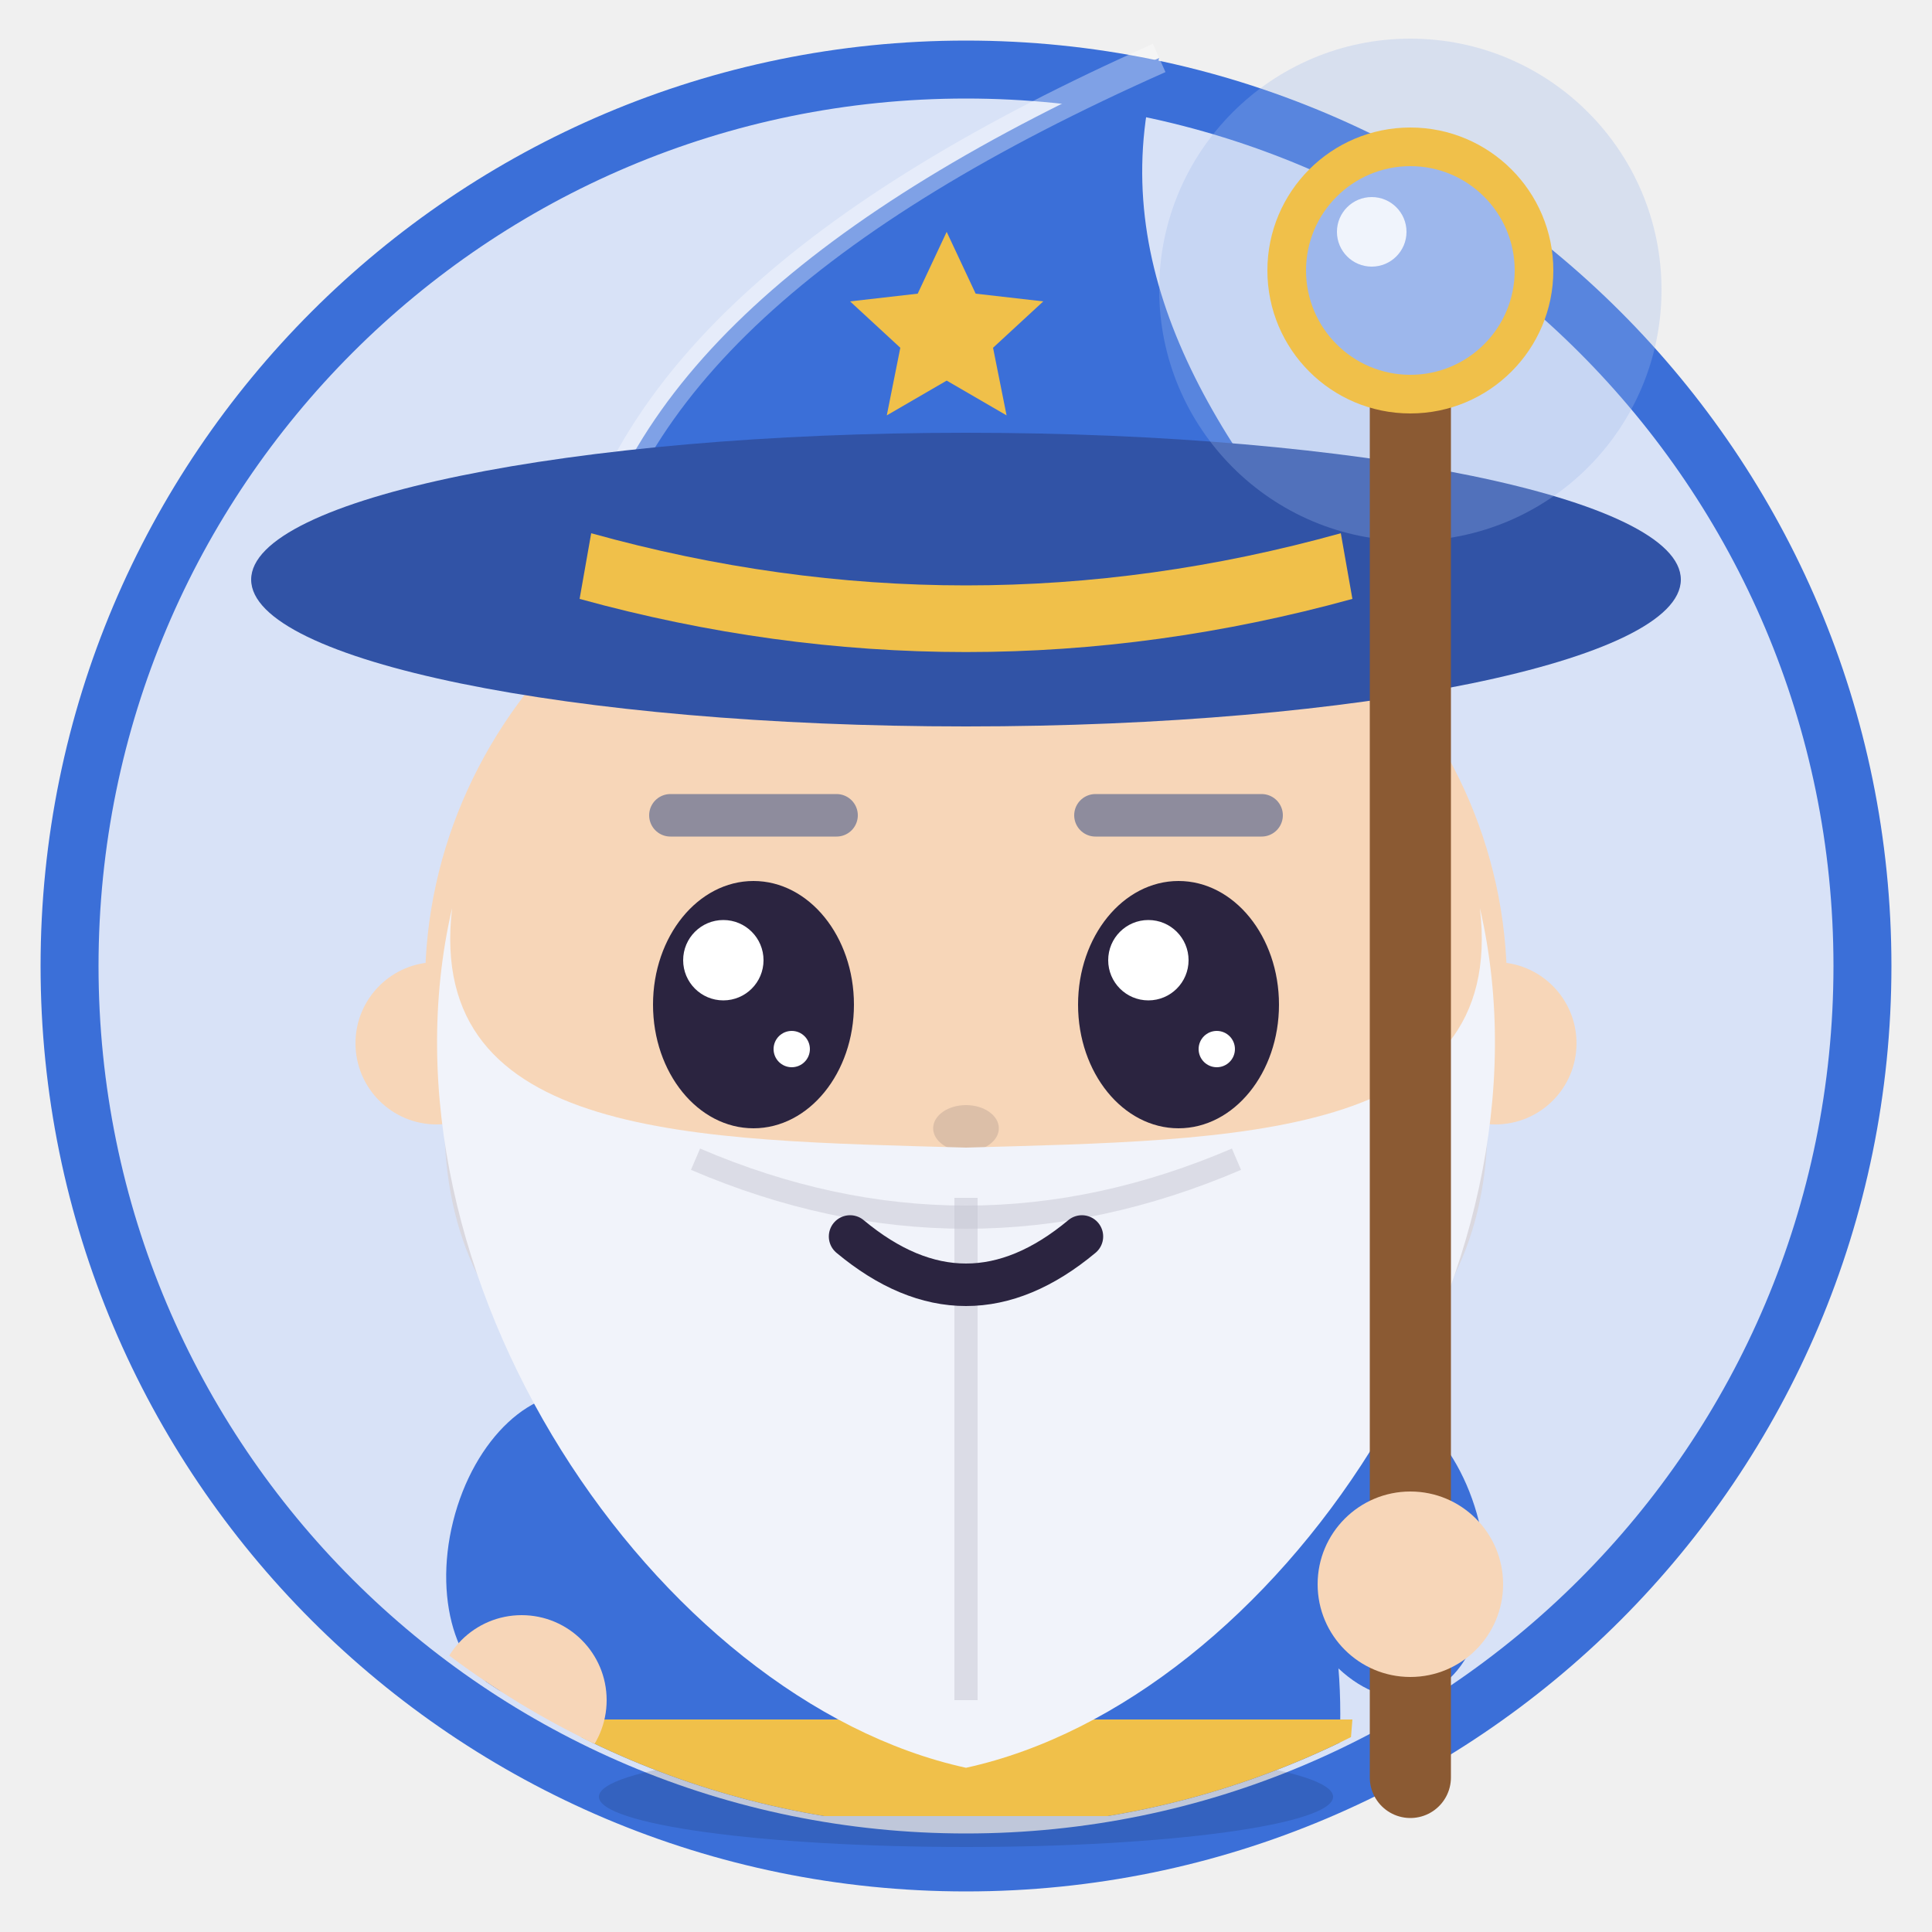
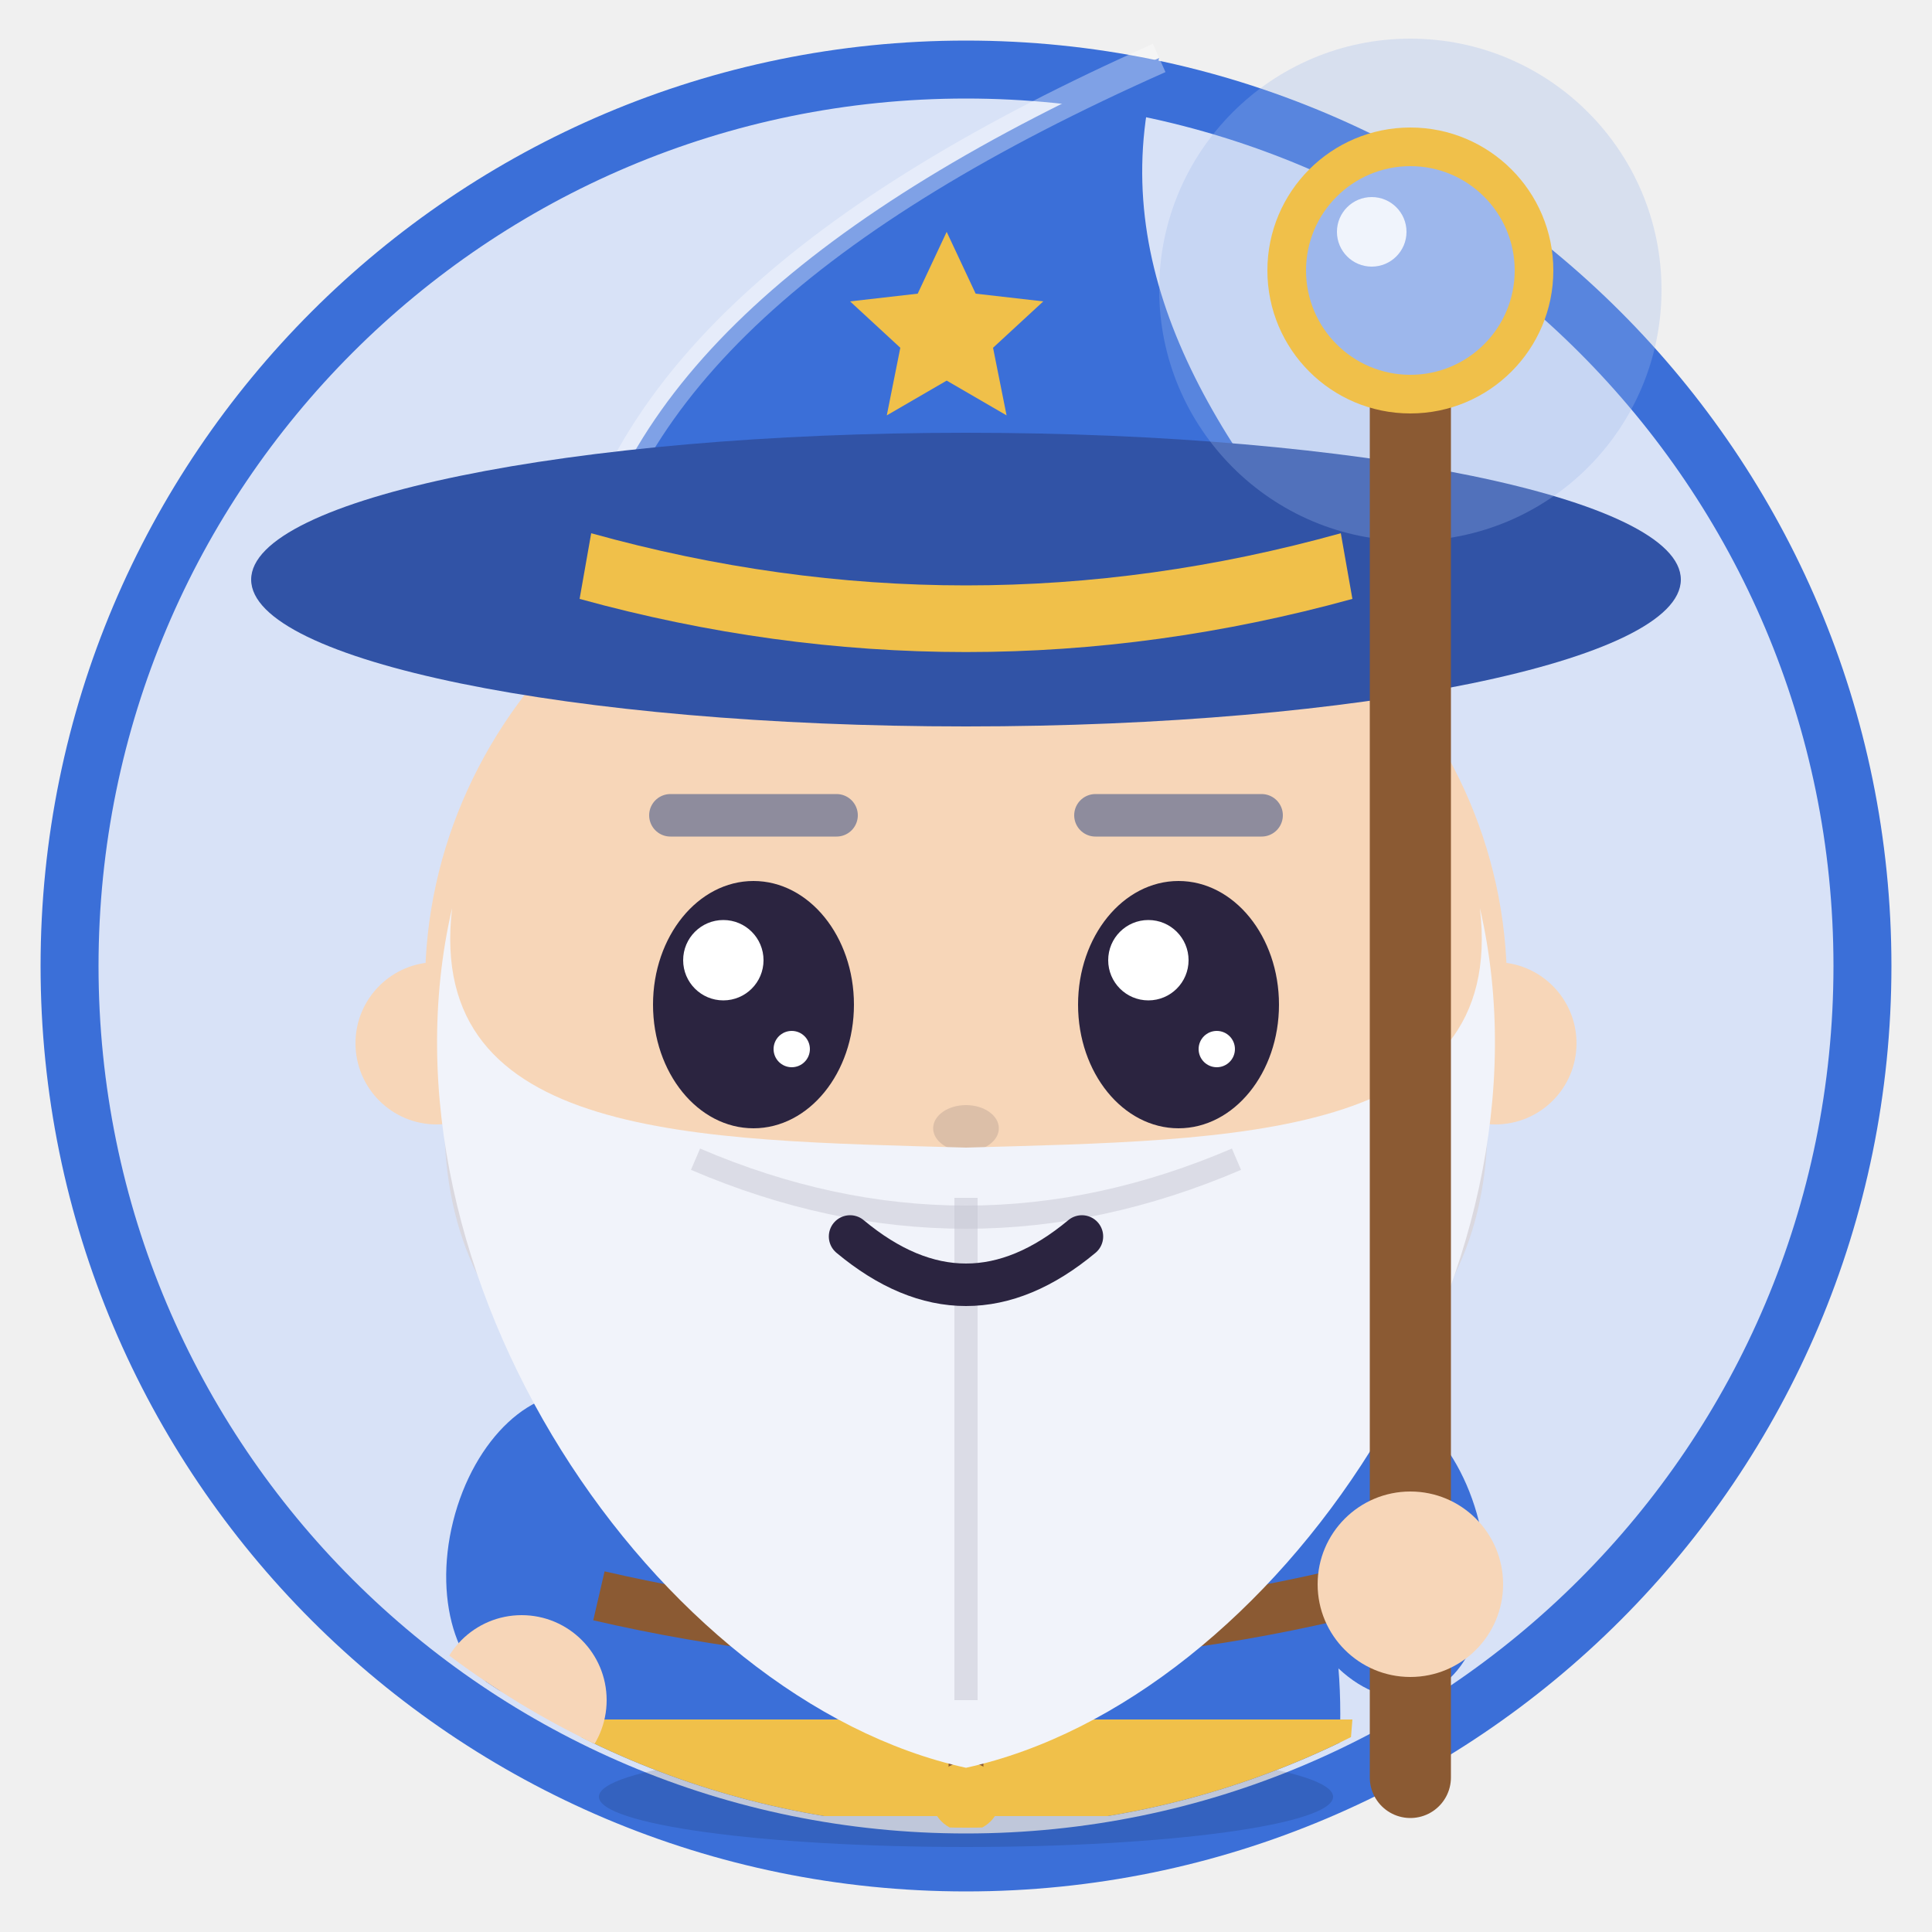
- <svg xmlns="http://www.w3.org/2000/svg" viewBox="0 0 100 100" class="av static d-a" data-dir="a" data-state="idle" data-expr="neutral" role="img" aria-label="Wizard agent">
+ <svg xmlns="http://www.w3.org/2000/svg" viewBox="0 0 100 100" class="av static" data-state="idle" data-expr="neutral" aria-hidden="true">
  <g class="frame" data-part="frame">
    <circle cx="50" cy="50" r="46.4" fill="#d8e2f7" stroke="#3b6fd8" stroke-width="3" class="ring" />
    <ellipse cx="50" cy="93" rx="19" ry="2.6" fill="#000" opacity=".12" />
  </g>
-   <g class="ch" style="transform-origin:50px 94px">
+   <g class="ch">
    <g class="body" data-part="body">
-       <clipPath id="adu25">
+       <clipPath id="adp">
        <circle cx="50" cy="50" r="44.6" />
      </clipPath>
-       <g clip-path="url(#adu25)">
+       <g clip-path="url(#adp)">
        <ellipse cx="28.5" cy="80" rx="5.2" ry="8" transform="rotate(14 28.5 80)" fill="#3b6fd8" />
        <ellipse cx="71.5" cy="80" rx="5.2" ry="8" transform="rotate(-14 71.5 80)" fill="#3b6fd8" />
        <path d="M31 94C29 79 35 71 50 71C65 71 71 79 69 94Z" fill="#3b6fd8" />
        <path d="M30 89H70L69.6 94H30.4Z" fill="#f0c04a" />
+         <path d="M31 82.6Q50 87 69 82.6" fill="none" stroke="#8b5a33" stroke-width="2.6" />
+         <path d="M50 83.6V92" stroke="#8b5a33" stroke-width="1.8" stroke-linecap="round" />
+         <circle cx="50" cy="93" r="1.8" fill="#f0c04a" />
        <path d="M50 73l1.5 3.2 3.5.4-2.6 2.4.7 3.5-3.1-1.8-3.1 1.8.7-3.5-2.6-2.4 3.5-.4z" fill="#f0c04a" />
        <circle cx="27" cy="88" r="4.4" fill="#f7d6b8" />
      </g>
    </g>
    <g class="head" data-part="head">
      <circle cx="22.6" cy="54" r="4.2" fill="#f7d6b8" />
      <circle cx="77.4" cy="54" r="4.2" fill="#f7d6b8" />
      <ellipse cx="50" cy="51" rx="28" ry="26" fill="#f7d6b8" />
      <path d="M23 58Q50 88 77 58Q77 76 50 77Q23 76 23 58Z" fill="#dcbfa8" opacity=".3" />
      <ellipse cx="50" cy="58.4" rx="1.7" ry="1.2" fill="#dcbfa8" />
      <path d="M23.4 47C22 59 36 59 50 59.4C64 59 78 59 76.6 47C81 66 66 88 50 91.5C34 88 19 66 23.4 47Z" fill="#f1f3fa" />
      <path d="M50 62V88" stroke="#c6c6d2" stroke-width="1.2" opacity=".5" />
      <path d="M36 60Q50 66 64 60" fill="none" stroke="#c6c6d2" stroke-width="1.2" opacity=".5" />
    </g>
    <g class="hat" data-part="hat">
      <path d="M30 31C32 20 42 11 60 3C57 13 62 22 70 31Z" fill="#3b6fd8" />
      <path d="M30 31C32 20 42 11 60 3" fill="none" stroke="#fff" stroke-width="1.6" opacity=".35" />
      <ellipse cx="50" cy="30" rx="37" ry="7.6" fill="#3153a6" />
      <path d="M30.6 27.6Q50 33 69.4 27.6L70 31Q50 36.5 30 31Z" fill="#f0c04a" />
      <path d="M49 12l1.5 3.2 3.5.4-2.6 2.4.7 3.5-3.1-1.8-3.1 1.8.7-3.5-2.6-2.4 3.5-.4z" fill="#f0c04a" />
    </g>
    <g class="eyes-brows" data-part="eyes-brows">
-       <g class="eyes" style="transform-origin:50px 52px">
+       <g class="eyes">
        <g transform="translate(39 52)">
          <ellipse rx="5.2" ry="6.4" fill="#2b2440" />
          <circle cx="-1.56" cy="-2.3" r="2.08" fill="#fff" />
          <circle cx="1.98" cy="2.3" r="0.94" fill="#fff" />
        </g>
        <g transform="translate(61 52)">
          <ellipse rx="5.2" ry="6.4" fill="#2b2440" />
          <circle cx="-1.56" cy="-2.3" r="2.08" fill="#fff" />
          <circle cx="1.98" cy="2.3" r="0.94" fill="#fff" />
        </g>
      </g>
      <g class="brows">
        <path d="M-4.3 0H4.3" transform="translate(39 42.2) rotate(0)" stroke="#8e8c9d" stroke-width="2.2" stroke-linecap="round" fill="none" />
        <path d="M-4.3 0H4.3" transform="translate(61 42.2) rotate(0)" stroke="#8e8c9d" stroke-width="2.2" stroke-linecap="round" fill="none" />
      </g>
    </g>
    <g class="mouth" data-part="mouth">
      <g class="mouth" transform="translate(50 64) scale(1)">
        <path d="M-6 0Q0 5 6 0" fill="none" stroke="#2b2440" stroke-width="2.2" stroke-linecap="round" stroke-linejoin="round" />
      </g>
    </g>
    <g class="fx" data-part="fx">
      <g class="fx" />
    </g>
-     <g class="prop" data-part="prop">
-       <g class="prop" style="transform-origin:73px 82px">
-         <circle class="glow" opacity=".3" cx="73" cy="15" r="13" fill="#9db7ec" />
-         <path d="M73 15V92" stroke="#8b5a33" stroke-width="4.2" stroke-linecap="round" />
-         <circle cx="73" cy="14" r="6.4" fill="#9db7ec" stroke="#f0c04a" stroke-width="2" />
-         <circle cx="71" cy="12" r="1.8" fill="#fff" opacity=".85" />
-         <circle cx="73" cy="82" r="4.8" fill="#f7d6b8" />
-       </g>
+     <g class="prop" data-part="prop" data-prop="staff">
+       <circle class="glow" opacity=".3" cx="73" cy="15" r="13" fill="#9db7ec" />
+       <path d="M73 15V92" stroke="#8b5a33" stroke-width="4.2" stroke-linecap="round" />
+       <circle cx="73" cy="14" r="6.4" fill="#9db7ec" stroke="#f0c04a" stroke-width="2" />
+       <circle cx="71" cy="12" r="1.8" fill="#fff" opacity=".85" />
+       <circle cx="73" cy="82" r="4.8" fill="#f7d6b8" />
    </g>
  </g>
  <g class="state" data-part="state">
    <g class="fg" />
  </g>
</svg>
